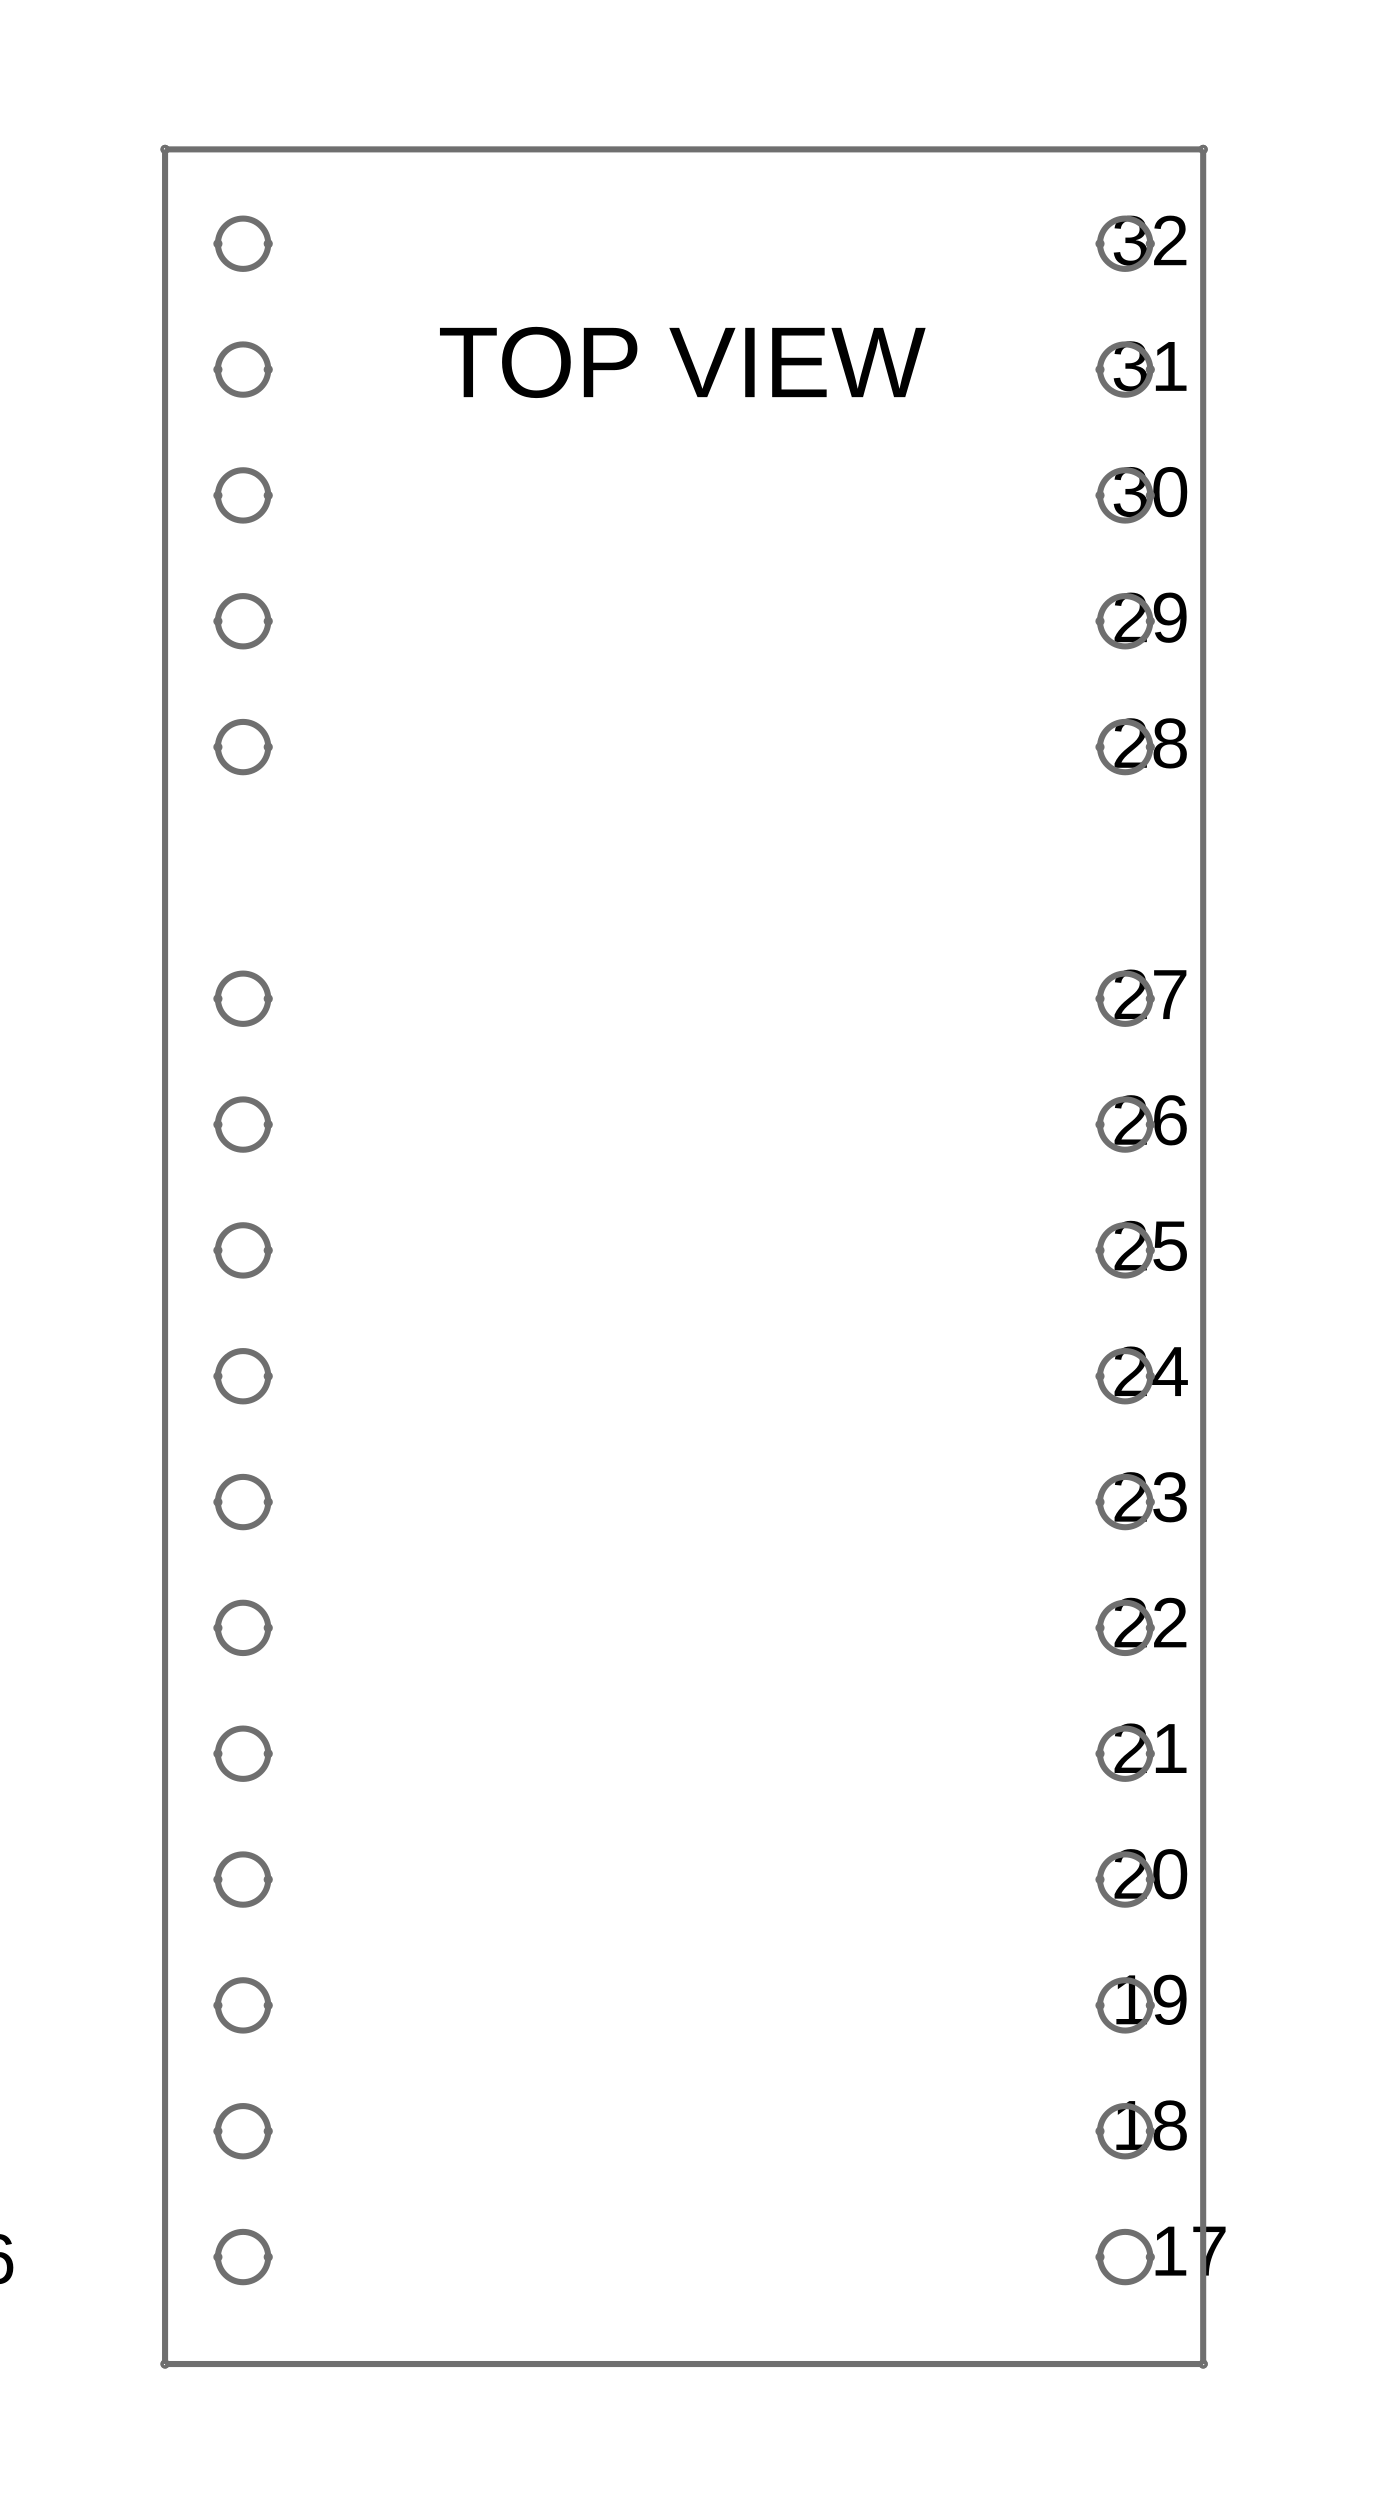
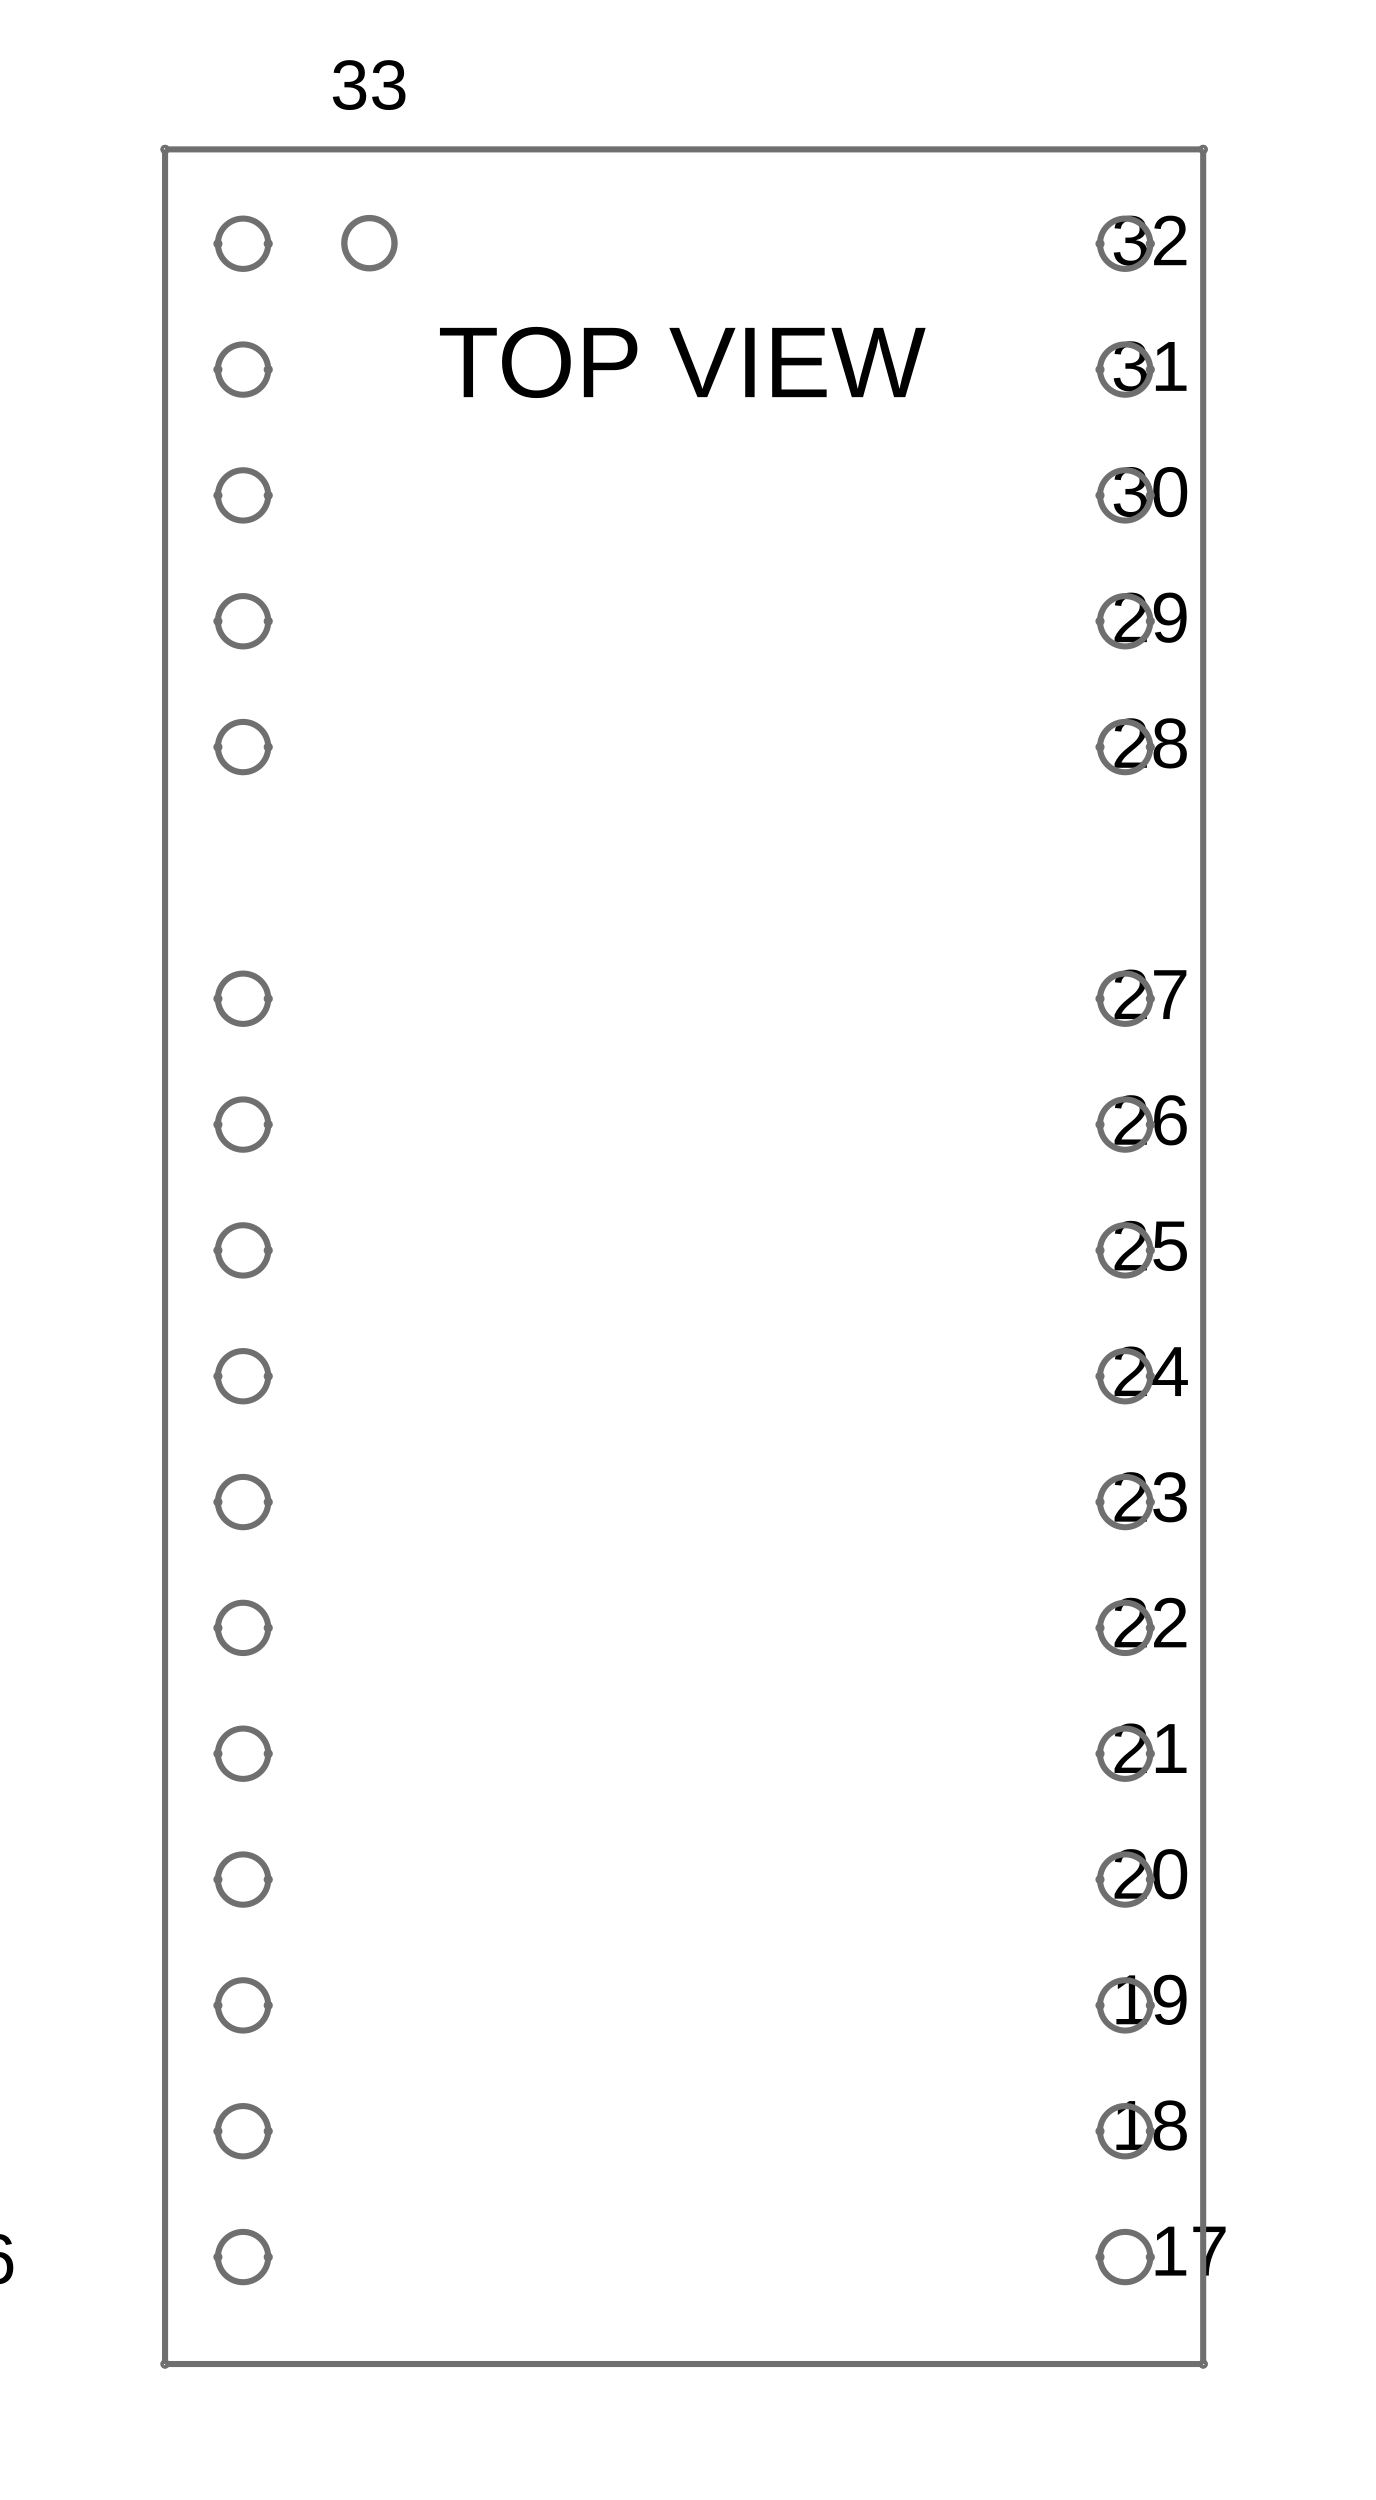
<svg xmlns="http://www.w3.org/2000/svg" version="1.1" id="svg1" width="416" height="756" viewBox="0 0 462.222 840.001">
  <defs id="defs1" />
  <g id="g1" transform="translate(-254.2015,112.1485)">
    <text xml:space="preserve" style="font-size:5.071px;font-family:Arial;-inkscape-font-specification:'Arial, Normal';fill:#000000;stroke-width:0.845" x="325.513" y="24.915" id="text646">
      <tspan id="tspan646" style="stroke-width:0.845" x="325.513" y="24.915" />
    </text>
    <text xml:space="preserve" style="font-style:normal;font-variant:normal;font-weight:normal;font-stretch:normal;font-size:23.704px;line-height:1.77;font-family:Arial;-inkscape-font-specification:'Arial, Normal';font-variant-ligatures:normal;font-variant-caps:normal;font-variant-numeric:normal;font-variant-east-asian:normal;fill:#000000;stroke-width:0.846;stroke-dasharray:none" x="292.65" y="-20.356" id="text647">
      <tspan id="tspan647" style="font-style:normal;font-variant:normal;font-weight:normal;font-stretch:normal;font-size:23.852px;line-height:1.77;font-family:Arial;-inkscape-font-specification:'Arial, Normal';font-variant-ligatures:normal;font-variant-caps:normal;font-variant-numeric:normal;font-variant-east-asian:normal;text-align:end;text-anchor:end;stroke-width:0.846;stroke-dasharray:none" x="292.65" y="-20.356">1</tspan>
      <tspan style="font-style:normal;font-variant:normal;font-weight:normal;font-stretch:normal;font-size:23.852px;line-height:1.77;font-family:Arial;-inkscape-font-specification:'Arial, Normal';font-variant-ligatures:normal;font-variant-caps:normal;font-variant-numeric:normal;font-variant-east-asian:normal;text-align:end;text-anchor:end;stroke-width:0.846;stroke-dasharray:none" x="292.65" y="21.862" id="tspan649">2</tspan>
      <tspan style="font-style:normal;font-variant:normal;font-weight:normal;font-stretch:normal;font-size:23.852px;line-height:1.77;font-family:Arial;-inkscape-font-specification:'Arial, Normal';font-variant-ligatures:normal;font-variant-caps:normal;font-variant-numeric:normal;font-variant-east-asian:normal;text-align:end;text-anchor:end;stroke-width:0.846;stroke-dasharray:none" x="292.65" y="64.08" id="tspan650">3</tspan>
      <tspan style="font-style:normal;font-variant:normal;font-weight:normal;font-stretch:normal;font-size:23.852px;line-height:1.77;font-family:Arial;-inkscape-font-specification:'Arial, Normal';font-variant-ligatures:normal;font-variant-caps:normal;font-variant-numeric:normal;font-variant-east-asian:normal;text-align:end;text-anchor:end;stroke-width:0.846;stroke-dasharray:none" x="292.65" y="106.298" id="tspan651">4</tspan>
      <tspan style="font-style:normal;font-variant:normal;font-weight:normal;font-stretch:normal;font-size:23.852px;line-height:1.77;font-family:Arial;-inkscape-font-specification:'Arial, Normal';font-variant-ligatures:normal;font-variant-caps:normal;font-variant-numeric:normal;font-variant-east-asian:normal;text-align:end;text-anchor:end;stroke-width:0.846;stroke-dasharray:none" x="292.65" y="148.515" id="tspan652">5</tspan>
      <tspan style="font-style:normal;font-variant:normal;font-weight:normal;font-stretch:normal;font-size:23.852px;line-height:1.77;font-family:Arial;-inkscape-font-specification:'Arial, Normal';font-variant-ligatures:normal;font-variant-caps:normal;font-variant-numeric:normal;font-variant-east-asian:normal;text-align:end;text-anchor:end;stroke-width:0.846;stroke-dasharray:none" x="292.65" y="190.733" id="tspan2" />
      <tspan style="font-style:normal;font-variant:normal;font-weight:normal;font-stretch:normal;font-size:23.852px;line-height:1.77;font-family:Arial;-inkscape-font-specification:'Arial, Normal';font-variant-ligatures:normal;font-variant-caps:normal;font-variant-numeric:normal;font-variant-east-asian:normal;text-align:end;text-anchor:end;stroke-width:0.846;stroke-dasharray:none" x="292.65" y="232.951" id="tspan653">6</tspan>
      <tspan style="font-style:normal;font-variant:normal;font-weight:normal;font-stretch:normal;font-size:23.852px;line-height:1.77;font-family:Arial;-inkscape-font-specification:'Arial, Normal';font-variant-ligatures:normal;font-variant-caps:normal;font-variant-numeric:normal;font-variant-east-asian:normal;text-align:end;text-anchor:end;stroke-width:0.846;stroke-dasharray:none" x="292.65" y="275.169" id="tspan654">7</tspan>
      <tspan style="font-style:normal;font-variant:normal;font-weight:normal;font-stretch:normal;font-size:23.852px;line-height:1.77;font-family:Arial;-inkscape-font-specification:'Arial, Normal';font-variant-ligatures:normal;font-variant-caps:normal;font-variant-numeric:normal;font-variant-east-asian:normal;text-align:end;text-anchor:end;stroke-width:0.846;stroke-dasharray:none" x="292.65" y="317.387" id="tspan655">8</tspan>
      <tspan style="font-style:normal;font-variant:normal;font-weight:normal;font-stretch:normal;font-size:23.852px;line-height:1.77;font-family:Arial;-inkscape-font-specification:'Arial, Normal';font-variant-ligatures:normal;font-variant-caps:normal;font-variant-numeric:normal;font-variant-east-asian:normal;text-align:end;text-anchor:end;stroke-width:0.846;stroke-dasharray:none" x="292.65" y="359.605" id="tspan656">9</tspan>
      <tspan style="font-style:normal;font-variant:normal;font-weight:normal;font-stretch:normal;font-size:23.852px;line-height:1.77;font-family:Arial;-inkscape-font-specification:'Arial, Normal';font-variant-ligatures:normal;font-variant-caps:normal;font-variant-numeric:normal;font-variant-east-asian:normal;text-align:end;text-anchor:end;stroke-width:0.846;stroke-dasharray:none" x="292.65" y="401.823" id="tspan657">10</tspan>
      <tspan style="font-style:normal;font-variant:normal;font-weight:normal;font-stretch:normal;font-size:23.852px;line-height:1.77;font-family:Arial;-inkscape-font-specification:'Arial, Normal';font-variant-ligatures:normal;font-variant-caps:normal;font-variant-numeric:normal;font-variant-east-asian:normal;text-align:end;text-anchor:end;stroke-width:0.846;stroke-dasharray:none" x="292.65" y="444.04" id="tspan659">11</tspan>
      <tspan style="font-style:normal;font-variant:normal;font-weight:normal;font-stretch:normal;font-size:23.852px;line-height:1.77;font-family:Arial;-inkscape-font-specification:'Arial, Normal';font-variant-ligatures:normal;font-variant-caps:normal;font-variant-numeric:normal;font-variant-east-asian:normal;text-align:end;text-anchor:end;stroke-width:0.846;stroke-dasharray:none" x="292.65" y="486.258" id="tspan660">12</tspan>
      <tspan style="font-style:normal;font-variant:normal;font-weight:normal;font-stretch:normal;font-size:23.852px;line-height:1.77;font-family:Arial;-inkscape-font-specification:'Arial, Normal';font-variant-ligatures:normal;font-variant-caps:normal;font-variant-numeric:normal;font-variant-east-asian:normal;text-align:end;text-anchor:end;stroke-width:0.846;stroke-dasharray:none" x="292.65" y="528.476" id="tspan661">13</tspan>
      <tspan style="font-style:normal;font-variant:normal;font-weight:normal;font-stretch:normal;font-size:23.852px;line-height:1.77;font-family:Arial;-inkscape-font-specification:'Arial, Normal';font-variant-ligatures:normal;font-variant-caps:normal;font-variant-numeric:normal;font-variant-east-asian:normal;text-align:end;text-anchor:end;stroke-width:0.846;stroke-dasharray:none" x="292.65" y="570.694" id="tspan662">14</tspan>
      <tspan style="font-style:normal;font-variant:normal;font-weight:normal;font-stretch:normal;font-size:23.852px;line-height:1.77;font-family:Arial;-inkscape-font-specification:'Arial, Normal';font-variant-ligatures:normal;font-variant-caps:normal;font-variant-numeric:normal;font-variant-east-asian:normal;text-align:end;text-anchor:end;stroke-width:0.846;stroke-dasharray:none" x="292.65" y="612.912" id="tspan658">15</tspan>
      <tspan style="font-style:normal;font-variant:normal;font-weight:normal;font-stretch:normal;font-size:23.852px;line-height:1.77;font-family:Arial;-inkscape-font-specification:'Arial, Normal';font-variant-ligatures:normal;font-variant-caps:normal;font-variant-numeric:normal;font-variant-east-asian:normal;text-align:end;text-anchor:end;stroke-width:0.846;stroke-dasharray:none" x="292.65" y="655.13" id="tspan3">16</tspan>
+     </text>
+     <text xml:space="preserve" style="font-style:normal;font-variant:normal;font-weight:normal;font-stretch:normal;font-size:23.704px;line-height:1.77;font-family:Arial;-inkscape-font-specification:'Arial, Normal';font-variant-ligatures:normal;font-variant-caps:normal;font-variant-numeric:normal;font-variant-east-asian:normal;fill:#000000;stroke-width:0.846;stroke-dasharray:none" x="365.123" y="-75.409" id="text647-6">
+       <tspan id="tspan1" x="365.123" y="-75.409">33</tspan>
    </text>
    <text xml:space="preserve" style="font-style:normal;font-variant:normal;font-weight:normal;font-stretch:normal;font-size:23.704px;line-height:1.77;font-family:Arial;-inkscape-font-specification:'Arial, Normal';font-variant-ligatures:normal;font-variant-caps:normal;font-variant-numeric:normal;font-variant-east-asian:normal;fill:#000000;stroke-width:0.845" x="700.127" y="-23.038" id="text647-0">
      <tspan style="font-style:normal;font-variant:normal;font-weight:normal;font-stretch:normal;font-size:23.852px;line-height:1.77;font-family:Arial;-inkscape-font-specification:'Arial, Normal';font-variant-ligatures:normal;font-variant-caps:normal;font-variant-numeric:normal;font-variant-east-asian:normal;text-align:end;text-anchor:end;stroke-width:0.845" x="700.127" y="-23.038" id="tspan34">32</tspan>
      <tspan style="font-style:normal;font-variant:normal;font-weight:normal;font-stretch:normal;font-size:23.852px;line-height:1.77;font-family:Arial;-inkscape-font-specification:'Arial, Normal';font-variant-ligatures:normal;font-variant-caps:normal;font-variant-numeric:normal;font-variant-east-asian:normal;text-align:end;text-anchor:end;stroke-width:0.845" x="700.127" y="19.18" id="tspan33">31</tspan>
      <tspan style="font-style:normal;font-variant:normal;font-weight:normal;font-stretch:normal;font-size:23.852px;line-height:1.77;font-family:Arial;-inkscape-font-specification:'Arial, Normal';font-variant-ligatures:normal;font-variant-caps:normal;font-variant-numeric:normal;font-variant-east-asian:normal;text-align:end;text-anchor:end;stroke-width:0.845" x="700.127" y="61.398" id="tspan32">30</tspan>
      <tspan style="font-style:normal;font-variant:normal;font-weight:normal;font-stretch:normal;font-size:23.852px;line-height:1.77;font-family:Arial;-inkscape-font-specification:'Arial, Normal';font-variant-ligatures:normal;font-variant-caps:normal;font-variant-numeric:normal;font-variant-east-asian:normal;text-align:end;text-anchor:end;stroke-width:0.845" x="700.127" y="103.616" id="tspan23">29</tspan>
      <tspan style="font-style:normal;font-variant:normal;font-weight:normal;font-stretch:normal;font-size:23.852px;line-height:1.77;font-family:Arial;-inkscape-font-specification:'Arial, Normal';font-variant-ligatures:normal;font-variant-caps:normal;font-variant-numeric:normal;font-variant-east-asian:normal;text-align:end;text-anchor:end;stroke-width:0.845" x="700.127" y="145.833" id="tspan24">28</tspan>
      <tspan style="font-style:normal;font-variant:normal;font-weight:normal;font-stretch:normal;font-size:23.852px;line-height:1.77;font-family:Arial;-inkscape-font-specification:'Arial, Normal';font-variant-ligatures:normal;font-variant-caps:normal;font-variant-numeric:normal;font-variant-east-asian:normal;text-align:end;text-anchor:end;stroke-width:0.845" x="700.127" y="188.051" id="tspan25" />
      <tspan style="font-style:normal;font-variant:normal;font-weight:normal;font-stretch:normal;font-size:23.852px;line-height:1.77;font-family:Arial;-inkscape-font-specification:'Arial, Normal';font-variant-ligatures:normal;font-variant-caps:normal;font-variant-numeric:normal;font-variant-east-asian:normal;text-align:end;text-anchor:end;stroke-width:0.845" x="700.127" y="230.269" id="tspan35">27</tspan>
      <tspan style="font-style:normal;font-variant:normal;font-weight:normal;font-stretch:normal;font-size:23.852px;line-height:1.77;font-family:Arial;-inkscape-font-specification:'Arial, Normal';font-variant-ligatures:normal;font-variant-caps:normal;font-variant-numeric:normal;font-variant-east-asian:normal;text-align:end;text-anchor:end;stroke-width:0.845" x="700.127" y="272.487" id="tspan26">26</tspan>
      <tspan style="font-style:normal;font-variant:normal;font-weight:normal;font-stretch:normal;font-size:23.852px;line-height:1.77;font-family:Arial;-inkscape-font-specification:'Arial, Normal';font-variant-ligatures:normal;font-variant-caps:normal;font-variant-numeric:normal;font-variant-east-asian:normal;text-align:end;text-anchor:end;stroke-width:0.845" x="700.127" y="314.705" id="tspan27">25</tspan>
      <tspan style="font-style:normal;font-variant:normal;font-weight:normal;font-stretch:normal;font-size:23.852px;line-height:1.77;font-family:Arial;-inkscape-font-specification:'Arial, Normal';font-variant-ligatures:normal;font-variant-caps:normal;font-variant-numeric:normal;font-variant-east-asian:normal;text-align:end;text-anchor:end;stroke-width:0.845" x="700.127" y="356.923" id="tspan28">24</tspan>
      <tspan style="font-style:normal;font-variant:normal;font-weight:normal;font-stretch:normal;font-size:23.852px;line-height:1.77;font-family:Arial;-inkscape-font-specification:'Arial, Normal';font-variant-ligatures:normal;font-variant-caps:normal;font-variant-numeric:normal;font-variant-east-asian:normal;text-align:end;text-anchor:end;stroke-width:0.845" x="700.127" y="399.141" id="tspan29">23</tspan>
      <tspan style="font-style:normal;font-variant:normal;font-weight:normal;font-stretch:normal;font-size:23.852px;line-height:1.77;font-family:Arial;-inkscape-font-specification:'Arial, Normal';font-variant-ligatures:normal;font-variant-caps:normal;font-variant-numeric:normal;font-variant-east-asian:normal;text-align:end;text-anchor:end;stroke-width:0.845" x="700.127" y="441.359" id="tspan30">22</tspan>
      <tspan style="font-style:normal;font-variant:normal;font-weight:normal;font-stretch:normal;font-size:23.852px;line-height:1.77;font-family:Arial;-inkscape-font-specification:'Arial, Normal';font-variant-ligatures:normal;font-variant-caps:normal;font-variant-numeric:normal;font-variant-east-asian:normal;text-align:end;text-anchor:end;stroke-width:0.845" x="700.127" y="483.576" id="tspan31">21</tspan>
      <tspan style="font-style:normal;font-variant:normal;font-weight:normal;font-stretch:normal;font-size:23.852px;line-height:1.77;font-family:Arial;-inkscape-font-specification:'Arial, Normal';font-variant-ligatures:normal;font-variant-caps:normal;font-variant-numeric:normal;font-variant-east-asian:normal;text-align:end;text-anchor:end;stroke-width:0.845" x="700.127" y="525.794" id="tspan22">20</tspan>
      <tspan style="font-style:normal;font-variant:normal;font-weight:normal;font-stretch:normal;font-size:23.852px;line-height:1.77;font-family:Arial;-inkscape-font-specification:'Arial, Normal';font-variant-ligatures:normal;font-variant-caps:normal;font-variant-numeric:normal;font-variant-east-asian:normal;text-align:end;text-anchor:end;stroke-width:0.845" x="700.127" y="568.012" id="tspan21">19</tspan>
      <tspan style="font-style:normal;font-variant:normal;font-weight:normal;font-stretch:normal;font-size:23.852px;line-height:1.77;font-family:Arial;-inkscape-font-specification:'Arial, Normal';font-variant-ligatures:normal;font-variant-caps:normal;font-variant-numeric:normal;font-variant-east-asian:normal;text-align:end;text-anchor:end;stroke-width:0.845" x="700.127" y="610.23" id="tspan20">18</tspan>
      <tspan style="font-style:normal;font-variant:normal;font-weight:normal;font-stretch:normal;font-size:23.852px;line-height:1.77;font-family:Arial;-inkscape-font-specification:'Arial, Normal';font-variant-ligatures:normal;font-variant-caps:normal;font-variant-numeric:normal;font-variant-east-asian:normal;text-align:end;text-anchor:end;stroke-width:0.845" x="700.127" y="652.448" id="tspan19">17</tspan>
    </text>
    <text xml:space="preserve" style="font-style:normal;font-variant:normal;font-weight:normal;font-stretch:normal;font-size:17.129px;font-family:Arial;-inkscape-font-specification:'Arial, Normal';font-variant-ligatures:normal;font-variant-caps:normal;font-variant-numeric:normal;font-variant-east-asian:normal;fill:#000000;stroke-width:0.845" x="401.256" y="21.284" id="text702">
      <tspan id="tspan702" style="font-style:normal;font-variant:normal;font-weight:normal;font-stretch:normal;font-size:33.807px;font-family:Arial;-inkscape-font-specification:'Arial, Normal';font-variant-ligatures:normal;font-variant-caps:normal;font-variant-numeric:normal;font-variant-east-asian:normal;stroke-width:0.845" x="401.256" y="21.284">TOP VIEW</tspan>
    </text>
    <g id="g36" transform="matrix(1.417769,0,0,1.417769,-128.7204,10.77803)">
      <path d="m 555.231,-51.303 1.1e-4,524.852" style="fill:none;stroke:#6f6f6f;stroke-width:1.44;stroke-dasharray:none;stroke-opacity:1" id="path632" />
      <path d="m 554.858,-51.303 a 0.373,0.373 0 0 0 0.746,0 0.373,0.373 0 0 0 -0.746,0 z" style="fill:none;stroke:#6f6f6f;stroke-width:1.44;stroke-dasharray:none;stroke-opacity:1" id="path633" />
      <path d="m 554.858,473.549 a 0.373,0.373 0 0 0 0.746,0 0.373,0.373 0 0 0 -0.746,0 z" style="fill:none;stroke:#6f6f6f;stroke-width:1.44;stroke-dasharray:none;stroke-opacity:1" id="path634" />
      <path d="M 309.206,473.549 H 555.231" style="fill:none;stroke:#6f6f6f;stroke-width:1.44;stroke-dasharray:none;stroke-opacity:1" id="path635" />
      <path d="m 308.834,473.549 a 0.373,0.373 0 0 0 0.746,0 0.373,0.373 0 0 0 -0.746,0 z" style="fill:none;stroke:#6f6f6f;stroke-width:1.44;stroke-dasharray:none;stroke-opacity:1" id="path636" />
      <path d="m 554.858,473.549 a 0.373,0.373 0 0 0 0.746,0 0.373,0.373 0 0 0 -0.746,0 z" style="fill:none;stroke:#6f6f6f;stroke-width:1.44;stroke-dasharray:none;stroke-opacity:1" id="path637" />
      <path d="m 309.206,-51.303 2e-5,524.852" style="fill:none;stroke:#6f6f6f;stroke-width:1.44;stroke-dasharray:none;stroke-opacity:1" id="path638" />
      <path d="m 308.834,-51.303 a 0.373,0.373 0 0 0 0.746,0 0.373,0.373 0 0 0 -0.746,0 z" style="fill:none;stroke:#6f6f6f;stroke-width:1.44;stroke-dasharray:none;stroke-opacity:1" id="path639" />
      <path d="m 308.834,473.549 a 0.373,0.373 0 0 0 0.746,0 0.373,0.373 0 0 0 -0.746,0 z" style="fill:none;stroke:#6f6f6f;stroke-width:1.44;stroke-dasharray:none;stroke-opacity:1" id="path640" />
      <path d="M 309.206,-51.303 H 555.231" style="fill:none;stroke:#6f6f6f;stroke-width:1.44;stroke-dasharray:none;stroke-opacity:1" id="path641" />
      <path d="m 308.834,-51.303 a 0.373,0.373 0 0 0 0.746,0 0.373,0.373 0 0 0 -0.746,0 z" style="fill:none;stroke:#6f6f6f;stroke-width:1.44;stroke-dasharray:none;stroke-opacity:1" id="path642" />
      <path d="m 554.858,-51.303 a 0.373,0.373 0 0 0 0.746,0 0.373,0.373 0 0 0 -0.746,0 z" style="fill:none;stroke:#6f6f6f;stroke-width:1.44;stroke-dasharray:none;stroke-opacity:1" id="path643" />
      <path d="m 542.706,299.095 a 5.964,5.964 0 0 0 -11.928,0 5.964,5.964 0 0 0 11.928,0 z" style="fill:none;stroke:#6f6f6f;stroke-width:1.44;stroke-dasharray:none;stroke-opacity:1" id="path1529" />
      <path d="m 542.333,299.095 a 0.373,0.373 0 0 0 0.746,0 0.373,0.373 0 0 0 -0.746,0 z" style="fill:none;stroke:#6f6f6f;stroke-width:1.44;stroke-dasharray:none;stroke-opacity:1" id="path1530" />
      <path d="m 530.405,299.095 a 0.373,0.373 0 0 0 0.746,0 0.373,0.373 0 0 0 -0.746,0 z" style="fill:none;stroke:#6f6f6f;stroke-width:1.44;stroke-dasharray:none;stroke-opacity:1" id="path1531" />
      <path d="m 333.66,269.274 a 5.964,5.964 0 0 0 -11.928,0 5.964,5.964 0 0 0 11.928,0 z" style="fill:none;stroke:#6f6f6f;stroke-width:1.44;stroke-dasharray:none;stroke-opacity:1" id="path1532" />
      <path d="m 333.287,269.274 a 0.373,0.373 0 0 0 0.746,0 0.373,0.373 0 0 0 -0.746,0 z" style="fill:none;stroke:#6f6f6f;stroke-width:1.44;stroke-dasharray:none;stroke-opacity:1" id="path1533" />
      <path d="m 321.359,269.274 a 0.373,0.373 0 0 0 0.746,0 0.373,0.373 0 0 0 -0.746,0 z" style="fill:none;stroke:#6f6f6f;stroke-width:1.44;stroke-dasharray:none;stroke-opacity:1" id="path1534" />
      <path d="m 333.66,239.452 a 5.964,5.964 0 0 0 -11.928,0 5.964,5.964 0 0 0 11.928,0 z" style="fill:none;stroke:#6f6f6f;stroke-width:1.44;stroke-dasharray:none;stroke-opacity:1" id="path1535" />
      <path d="m 333.287,239.452 a 0.373,0.373 0 0 0 0.746,0 0.373,0.373 0 0 0 -0.746,0 z" style="fill:none;stroke:#6f6f6f;stroke-width:1.44;stroke-dasharray:none;stroke-opacity:1" id="path1536" />
      <path d="m 321.359,239.452 a 0.373,0.373 0 0 0 0.746,0 0.373,0.373 0 0 0 -0.746,0 z" style="fill:none;stroke:#6f6f6f;stroke-width:1.44;stroke-dasharray:none;stroke-opacity:1" id="path1537" />
      <path d="m 333.66,209.631 a 5.964,5.964 0 0 0 -11.928,0 5.964,5.964 0 0 0 11.928,0 z" style="fill:none;stroke:#6f6f6f;stroke-width:1.44;stroke-dasharray:none;stroke-opacity:1" id="path1538" />
      <path d="m 333.287,209.631 a 0.373,0.373 0 0 0 0.746,0 0.373,0.373 0 0 0 -0.746,0 z" style="fill:none;stroke:#6f6f6f;stroke-width:1.44;stroke-dasharray:none;stroke-opacity:1" id="path1539" />
      <path d="m 321.359,209.631 a 0.373,0.373 0 0 0 0.746,0 0.373,0.373 0 0 0 -0.746,0 z" style="fill:none;stroke:#6f6f6f;stroke-width:1.44;stroke-dasharray:none;stroke-opacity:1" id="path1540" />
      <path d="m 333.66,179.81 a 5.964,5.964 0 0 0 -11.928,0 5.964,5.964 0 0 0 11.928,0 z" style="fill:none;stroke:#6f6f6f;stroke-width:1.44;stroke-dasharray:none;stroke-opacity:1" id="path1541" />
      <path d="m 333.287,179.81 a 0.373,0.373 0 0 0 0.746,0 0.373,0.373 0 0 0 -0.746,0 z" style="fill:none;stroke:#6f6f6f;stroke-width:1.44;stroke-dasharray:none;stroke-opacity:1" id="path1542" />
      <path d="m 321.359,179.81 a 0.373,0.373 0 0 0 0.746,0 0.373,0.373 0 0 0 -0.746,0 z" style="fill:none;stroke:#6f6f6f;stroke-width:1.44;stroke-dasharray:none;stroke-opacity:1" id="path1543" />
      <path d="m 333.66,149.989 a 5.964,5.964 0 0 0 -11.928,0 5.964,5.964 0 0 0 11.928,0 z" style="fill:none;stroke:#6f6f6f;stroke-width:1.44;stroke-dasharray:none;stroke-opacity:1" id="path1544" />
      <path d="m 333.287,149.989 a 0.373,0.373 0 0 0 0.746,0 0.373,0.373 0 0 0 -0.746,0 z" style="fill:none;stroke:#6f6f6f;stroke-width:1.44;stroke-dasharray:none;stroke-opacity:1" id="path1545" />
      <path d="m 321.359,149.989 a 0.373,0.373 0 0 0 0.746,0 0.373,0.373 0 0 0 -0.746,0 z" style="fill:none;stroke:#6f6f6f;stroke-width:1.44;stroke-dasharray:none;stroke-opacity:1" id="path1546" />
      <path d="m 333.66,90.347 a 5.964,5.964 0 0 0 -11.928,0 5.964,5.964 0 0 0 11.928,0 z" style="fill:none;stroke:#6f6f6f;stroke-width:1.44;stroke-dasharray:none;stroke-opacity:1" id="path1547" />
      <path d="m 333.287,90.347 a 0.373,0.373 0 0 0 0.746,0 0.373,0.373 0 0 0 -0.746,0 z" style="fill:none;stroke:#6f6f6f;stroke-width:1.44;stroke-dasharray:none;stroke-opacity:1" id="path1548" />
      <path d="m 321.359,90.347 a 0.373,0.373 0 0 0 0.746,0 0.373,0.373 0 0 0 -0.746,0 z" style="fill:none;stroke:#6f6f6f;stroke-width:1.44;stroke-dasharray:none;stroke-opacity:1" id="path1549" />
      <path d="m 333.66,60.526 a 5.964,5.964 0 0 0 -11.928,0 5.964,5.964 0 0 0 11.928,0 z" style="fill:none;stroke:#6f6f6f;stroke-width:1.44;stroke-dasharray:none;stroke-opacity:1" id="path1550" />
      <path d="m 333.287,60.526 a 0.373,0.373 0 0 0 0.746,0 0.373,0.373 0 0 0 -0.746,0 z" style="fill:none;stroke:#6f6f6f;stroke-width:1.44;stroke-dasharray:none;stroke-opacity:1" id="path1551" />
      <path d="m 321.359,60.526 a 0.373,0.373 0 0 0 0.746,0 0.373,0.373 0 0 0 -0.746,0 z" style="fill:none;stroke:#6f6f6f;stroke-width:1.44;stroke-dasharray:none;stroke-opacity:1" id="path1552" />
      <path d="m 333.66,-28.938 a 5.964,5.964 0 0 0 -11.928,0 5.964,5.964 0 0 0 11.928,0 z" style="fill:none;stroke:#6f6f6f;stroke-width:1.44;stroke-dasharray:none;stroke-opacity:1" id="path1553" />
      <path d="m 333.287,-28.938 a 0.373,0.373 0 0 0 0.746,0 0.373,0.373 0 0 0 -0.746,0 z" style="fill:none;stroke:#6f6f6f;stroke-width:1.44;stroke-dasharray:none;stroke-opacity:1" id="path1554" />
      <path d="m 321.359,-28.938 a 0.373,0.373 0 0 0 0.746,0 0.373,0.373 0 0 0 -0.746,0 z" style="fill:none;stroke:#6f6f6f;stroke-width:1.44;stroke-dasharray:none;stroke-opacity:1" id="path1555" />
      <path d="m 333.66,0.884 a 5.964,5.964 0 0 0 -11.928,0 5.964,5.964 0 0 0 11.928,0 z" style="fill:none;stroke:#6f6f6f;stroke-width:1.44;stroke-dasharray:none;stroke-opacity:1" id="path1556" />
      <path d="m 333.287,0.884 a 0.373,0.373 0 0 0 0.746,0 0.373,0.373 0 0 0 -0.746,0 z" style="fill:none;stroke:#6f6f6f;stroke-width:1.44;stroke-dasharray:none;stroke-opacity:1" id="path1557" />
      <path d="m 321.359,0.884 a 0.373,0.373 0 0 0 0.746,0 0.373,0.373 0 0 0 -0.746,0 z" style="fill:none;stroke:#6f6f6f;stroke-width:1.44;stroke-dasharray:none;stroke-opacity:1" id="path1558" />
      <path d="m 333.66,30.705 a 5.964,5.964 0 0 0 -11.928,0 5.964,5.964 0 0 0 11.928,0 z" style="fill:none;stroke:#6f6f6f;stroke-width:1.44;stroke-dasharray:none;stroke-opacity:1" id="path1559" />
      <path d="m 333.287,30.705 a 0.373,0.373 0 0 0 0.746,0 0.373,0.373 0 0 0 -0.746,0 z" style="fill:none;stroke:#6f6f6f;stroke-width:1.44;stroke-dasharray:none;stroke-opacity:1" id="path1560" />
      <path d="m 321.359,30.705 a 0.373,0.373 0 0 0 0.746,0 0.373,0.373 0 0 0 -0.746,0 z" style="fill:none;stroke:#6f6f6f;stroke-width:1.44;stroke-dasharray:none;stroke-opacity:1" id="path1561" />
      <path d="m 542.706,328.916 a 5.964,5.964 0 0 0 -11.928,0 5.964,5.964 0 0 0 11.928,0 z" style="fill:none;stroke:#6f6f6f;stroke-width:1.44;stroke-dasharray:none;stroke-opacity:1" id="path1562" />
      <path d="m 542.333,328.916 a 0.373,0.373 0 0 0 0.746,0 0.373,0.373 0 0 0 -0.746,0 z" style="fill:none;stroke:#6f6f6f;stroke-width:1.44;stroke-dasharray:none;stroke-opacity:1" id="path1563" />
      <path d="m 530.405,328.916 a 0.373,0.373 0 0 0 0.746,0 0.373,0.373 0 0 0 -0.746,0 z" style="fill:none;stroke:#6f6f6f;stroke-width:1.44;stroke-dasharray:none;stroke-opacity:1" id="path1564" />
      <path d="m 542.706,358.737 a 5.964,5.964 0 0 0 -11.928,0 5.964,5.964 0 0 0 11.928,0 z" style="fill:none;stroke:#6f6f6f;stroke-width:1.44;stroke-dasharray:none;stroke-opacity:1" id="path1565" />
      <path d="m 542.333,358.737 a 0.373,0.373 0 0 0 0.746,0 0.373,0.373 0 0 0 -0.746,0 z" style="fill:none;stroke:#6f6f6f;stroke-width:1.44;stroke-dasharray:none;stroke-opacity:1" id="path1566" />
      <path d="m 530.405,358.737 a 0.373,0.373 0 0 0 0.746,0 0.373,0.373 0 0 0 -0.746,0 z" style="fill:none;stroke:#6f6f6f;stroke-width:1.44;stroke-dasharray:none;stroke-opacity:1" id="path1567" />
      <path d="m 542.706,388.558 a 5.964,5.964 0 0 0 -11.928,0 5.964,5.964 0 0 0 11.928,0 z" style="fill:none;stroke:#6f6f6f;stroke-width:1.44;stroke-dasharray:none;stroke-opacity:1" id="path1568" />
      <path d="m 542.333,388.558 a 0.373,0.373 0 0 0 0.746,0 0.373,0.373 0 0 0 -0.746,0 z" style="fill:none;stroke:#6f6f6f;stroke-width:1.44;stroke-dasharray:none;stroke-opacity:1" id="path1569" />
      <path d="m 530.405,388.558 a 0.373,0.373 0 0 0 0.746,0 0.373,0.373 0 0 0 -0.746,0 z" style="fill:none;stroke:#6f6f6f;stroke-width:1.44;stroke-dasharray:none;stroke-opacity:1" id="path1570" />
      <path d="m 542.706,418.379 a 5.964,5.964 0 0 0 -11.928,0 5.964,5.964 0 0 0 11.928,0 z" style="fill:none;stroke:#6f6f6f;stroke-width:1.44;stroke-dasharray:none;stroke-opacity:1" id="path1571" />
      <path d="m 542.333,418.379 a 0.373,0.373 0 0 0 0.746,0 0.373,0.373 0 0 0 -0.746,0 z" style="fill:none;stroke:#6f6f6f;stroke-width:1.44;stroke-dasharray:none;stroke-opacity:1" id="path1572" />
      <path d="m 530.405,418.379 a 0.373,0.373 0 0 0 0.746,0 0.373,0.373 0 0 0 -0.746,0 z" style="fill:none;stroke:#6f6f6f;stroke-width:1.44;stroke-dasharray:none;stroke-opacity:1" id="path1573" />
      <path d="m 542.706,448.2 a 5.964,5.964 0 0 0 -11.928,0 5.964,5.964 0 0 0 11.928,0 z" style="fill:none;stroke:#6f6f6f;stroke-width:1.44;stroke-dasharray:none;stroke-opacity:1" id="path1574" />
      <path d="m 542.333,448.2 a 0.373,0.373 0 0 0 0.746,0 0.373,0.373 0 0 0 -0.746,0 z" style="fill:none;stroke:#6f6f6f;stroke-width:1.44;stroke-dasharray:none;stroke-opacity:1" id="path1575" />
      <path d="m 530.405,448.2 a 0.373,0.373 0 0 0 0.746,0 0.373,0.373 0 0 0 -0.746,0 z" style="fill:none;stroke:#6f6f6f;stroke-width:1.44;stroke-dasharray:none;stroke-opacity:1" id="path1576" />
      <path d="m 333.66,448.2 a 5.964,5.964 0 0 0 -11.928,0 5.964,5.964 0 0 0 11.928,0 z" style="fill:none;stroke:#6f6f6f;stroke-width:1.44;stroke-dasharray:none;stroke-opacity:1" id="path1577" />
      <path d="m 333.287,448.2 a 0.373,0.373 0 0 0 0.746,0 0.373,0.373 0 0 0 -0.746,0 z" style="fill:none;stroke:#6f6f6f;stroke-width:1.44;stroke-dasharray:none;stroke-opacity:1" id="path1578" />
      <path d="m 321.359,448.2 a 0.373,0.373 0 0 0 0.746,0 0.373,0.373 0 0 0 -0.746,0 z" style="fill:none;stroke:#6f6f6f;stroke-width:1.44;stroke-dasharray:none;stroke-opacity:1" id="path1579" />
      <path d="m 333.66,418.379 a 5.964,5.964 0 0 0 -11.928,0 5.964,5.964 0 0 0 11.928,0 z" style="fill:none;stroke:#6f6f6f;stroke-width:1.44;stroke-dasharray:none;stroke-opacity:1" id="path1580" />
      <path d="m 333.287,418.379 a 0.373,0.373 0 0 0 0.746,0 0.373,0.373 0 0 0 -0.746,0 z" style="fill:none;stroke:#6f6f6f;stroke-width:1.44;stroke-dasharray:none;stroke-opacity:1" id="path1581" />
      <path d="m 321.359,418.379 a 0.373,0.373 0 0 0 0.746,0 0.373,0.373 0 0 0 -0.746,0 z" style="fill:none;stroke:#6f6f6f;stroke-width:1.44;stroke-dasharray:none;stroke-opacity:1" id="path1582" />
      <path d="m 333.66,388.558 a 5.964,5.964 0 0 0 -11.928,0 5.964,5.964 0 0 0 11.928,0 z" style="fill:none;stroke:#6f6f6f;stroke-width:1.44;stroke-dasharray:none;stroke-opacity:1" id="path1583" />
      <path d="m 333.287,388.558 a 0.373,0.373 0 0 0 0.746,0 0.373,0.373 0 0 0 -0.746,0 z" style="fill:none;stroke:#6f6f6f;stroke-width:1.44;stroke-dasharray:none;stroke-opacity:1" id="path1584" />
      <path d="m 321.359,388.558 a 0.373,0.373 0 0 0 0.746,0 0.373,0.373 0 0 0 -0.746,0 z" style="fill:none;stroke:#6f6f6f;stroke-width:1.44;stroke-dasharray:none;stroke-opacity:1" id="path1585" />
      <path d="m 333.66,358.737 a 5.964,5.964 0 0 0 -11.928,0 5.964,5.964 0 0 0 11.928,0 z" style="fill:none;stroke:#6f6f6f;stroke-width:1.44;stroke-dasharray:none;stroke-opacity:1" id="path1586" />
      <path d="m 333.287,358.737 a 0.373,0.373 0 0 0 0.746,0 0.373,0.373 0 0 0 -0.746,0 z" style="fill:none;stroke:#6f6f6f;stroke-width:1.44;stroke-dasharray:none;stroke-opacity:1" id="path1587" />
      <path d="m 321.359,358.737 a 0.373,0.373 0 0 0 0.746,0 0.373,0.373 0 0 0 -0.746,0 z" style="fill:none;stroke:#6f6f6f;stroke-width:1.44;stroke-dasharray:none;stroke-opacity:1" id="path1588" />
      <path d="m 333.66,328.916 a 5.964,5.964 0 0 0 -11.928,0 5.964,5.964 0 0 0 11.928,0 z" style="fill:none;stroke:#6f6f6f;stroke-width:1.44;stroke-dasharray:none;stroke-opacity:1" id="path1589" />
      <path d="m 333.287,328.916 a 0.373,0.373 0 0 0 0.746,0 0.373,0.373 0 0 0 -0.746,0 z" style="fill:none;stroke:#6f6f6f;stroke-width:1.44;stroke-dasharray:none;stroke-opacity:1" id="path1590" />
      <path d="m 321.359,328.916 a 0.373,0.373 0 0 0 0.746,0 0.373,0.373 0 0 0 -0.746,0 z" style="fill:none;stroke:#6f6f6f;stroke-width:1.44;stroke-dasharray:none;stroke-opacity:1" id="path1591" />
      <path d="m 333.66,299.095 a 5.964,5.964 0 0 0 -11.928,0 5.964,5.964 0 0 0 11.928,0 z" style="fill:none;stroke:#6f6f6f;stroke-width:1.44;stroke-dasharray:none;stroke-opacity:1" id="path1592" />
      <path d="m 333.287,299.095 a 0.373,0.373 0 0 0 0.746,0 0.373,0.373 0 0 0 -0.746,0 z" style="fill:none;stroke:#6f6f6f;stroke-width:1.44;stroke-dasharray:none;stroke-opacity:1" id="path1593" />
      <path d="m 321.359,299.095 a 0.373,0.373 0 0 0 0.746,0 0.373,0.373 0 0 0 -0.746,0 z" style="fill:none;stroke:#6f6f6f;stroke-width:1.44;stroke-dasharray:none;stroke-opacity:1" id="path1594" />
      <path d="m 542.706,30.704 a 5.964,5.964 0 0 0 -11.928,0 5.964,5.964 0 0 0 11.928,0 z" style="fill:none;stroke:#6f6f6f;stroke-width:1.44;stroke-dasharray:none;stroke-opacity:1" id="path1595" />
      <path d="m 542.333,30.704 a 0.373,0.373 0 0 0 0.746,0 0.373,0.373 0 0 0 -0.746,0 z" style="fill:none;stroke:#6f6f6f;stroke-width:1.44;stroke-dasharray:none;stroke-opacity:1" id="path1596" />
      <path d="m 530.405,30.704 a 0.373,0.373 0 0 0 0.746,0 0.373,0.373 0 0 0 -0.746,0 z" style="fill:none;stroke:#6f6f6f;stroke-width:1.44;stroke-dasharray:none;stroke-opacity:1" id="path1597" />
      <path d="m 542.706,0.883 a 5.964,5.964 0 0 0 -11.928,0 5.964,5.964 0 0 0 11.928,0 z" style="fill:none;stroke:#6f6f6f;stroke-width:1.44;stroke-dasharray:none;stroke-opacity:1" id="path1598" />
      <path d="m 542.333,0.883 a 0.373,0.373 0 0 0 0.746,0 0.373,0.373 0 0 0 -0.746,0 z" style="fill:none;stroke:#6f6f6f;stroke-width:1.44;stroke-dasharray:none;stroke-opacity:1" id="path1599" />
      <path d="m 530.405,0.883 a 0.373,0.373 0 0 0 0.746,0 0.373,0.373 0 0 0 -0.746,0 z" style="fill:none;stroke:#6f6f6f;stroke-width:1.44;stroke-dasharray:none;stroke-opacity:1" id="path1600" />
      <path d="m 542.706,-28.938 a 5.964,5.964 0 0 0 -11.928,0 5.964,5.964 0 0 0 11.928,0 z" style="fill:none;stroke:#6f6f6f;stroke-width:1.44;stroke-dasharray:none;stroke-opacity:1" id="path1601" />
      <path d="m 542.333,-28.938 a 0.373,0.373 0 0 0 0.746,0 0.373,0.373 0 0 0 -0.746,0 z" style="fill:none;stroke:#6f6f6f;stroke-width:1.44;stroke-dasharray:none;stroke-opacity:1" id="path1602" />
      <path d="m 530.405,-28.938 a 0.373,0.373 0 0 0 0.746,0 0.373,0.373 0 0 0 -0.746,0 z" style="fill:none;stroke:#6f6f6f;stroke-width:1.44;stroke-dasharray:none;stroke-opacity:1" id="path1603" />
      <path d="m 542.706,60.526 a 5.964,5.964 0 0 0 -11.928,0 5.964,5.964 0 0 0 11.928,0 z" style="fill:none;stroke:#6f6f6f;stroke-width:1.44;stroke-dasharray:none;stroke-opacity:1" id="path1604" />
      <path d="m 542.333,60.526 a 0.373,0.373 0 0 0 0.746,0 0.373,0.373 0 0 0 -0.746,0 z" style="fill:none;stroke:#6f6f6f;stroke-width:1.44;stroke-dasharray:none;stroke-opacity:1" id="path1605" />
      <path d="m 530.405,60.526 a 0.373,0.373 0 0 0 0.746,0 0.373,0.373 0 0 0 -0.746,0 z" style="fill:none;stroke:#6f6f6f;stroke-width:1.44;stroke-dasharray:none;stroke-opacity:1" id="path1606" />
      <path d="m 542.706,90.347 a 5.964,5.964 0 0 0 -11.928,0 5.964,5.964 0 0 0 11.928,0 z" style="fill:none;stroke:#6f6f6f;stroke-width:1.44;stroke-dasharray:none;stroke-opacity:1" id="path1607" />
      <path d="m 542.333,90.347 a 0.373,0.373 0 0 0 0.746,0 0.373,0.373 0 0 0 -0.746,0 z" style="fill:none;stroke:#6f6f6f;stroke-width:1.44;stroke-dasharray:none;stroke-opacity:1" id="path1608" />
      <path d="m 530.405,90.347 a 0.373,0.373 0 0 0 0.746,0 0.373,0.373 0 0 0 -0.746,0 z" style="fill:none;stroke:#6f6f6f;stroke-width:1.44;stroke-dasharray:none;stroke-opacity:1" id="path1609" />
      <path d="m 542.706,149.989 a 5.964,5.964 0 0 0 -11.928,0 5.964,5.964 0 0 0 11.928,0 z" style="fill:none;stroke:#6f6f6f;stroke-width:1.44;stroke-dasharray:none;stroke-opacity:1" id="path1610" />
      <path d="m 542.333,149.989 a 0.373,0.373 0 0 0 0.746,0 0.373,0.373 0 0 0 -0.746,0 z" style="fill:none;stroke:#6f6f6f;stroke-width:1.44;stroke-dasharray:none;stroke-opacity:1" id="path1611" />
      <path d="m 530.405,149.989 a 0.373,0.373 0 0 0 0.746,0 0.373,0.373 0 0 0 -0.746,0 z" style="fill:none;stroke:#6f6f6f;stroke-width:1.44;stroke-dasharray:none;stroke-opacity:1" id="path1612" />
      <path d="m 542.706,179.81 a 5.964,5.964 0 0 0 -11.928,0 5.964,5.964 0 0 0 11.928,0 z" style="fill:none;stroke:#6f6f6f;stroke-width:1.44;stroke-dasharray:none;stroke-opacity:1" id="path1613" />
      <path d="m 542.333,179.81 a 0.373,0.373 0 0 0 0.746,0 0.373,0.373 0 0 0 -0.746,0 z" style="fill:none;stroke:#6f6f6f;stroke-width:1.44;stroke-dasharray:none;stroke-opacity:1" id="path1614" />
      <path d="m 530.405,179.81 a 0.373,0.373 0 0 0 0.746,0 0.373,0.373 0 0 0 -0.746,0 z" style="fill:none;stroke:#6f6f6f;stroke-width:1.44;stroke-dasharray:none;stroke-opacity:1" id="path1615" />
      <path d="m 542.706,209.631 a 5.964,5.964 0 0 0 -11.928,0 5.964,5.964 0 0 0 11.928,0 z" style="fill:none;stroke:#6f6f6f;stroke-width:1.44;stroke-dasharray:none;stroke-opacity:1" id="path1616" />
      <path d="m 542.333,209.631 a 0.373,0.373 0 0 0 0.746,0 0.373,0.373 0 0 0 -0.746,0 z" style="fill:none;stroke:#6f6f6f;stroke-width:1.44;stroke-dasharray:none;stroke-opacity:1" id="path1617" />
      <path d="m 530.405,209.631 a 0.373,0.373 0 0 0 0.746,0 0.373,0.373 0 0 0 -0.746,0 z" style="fill:none;stroke:#6f6f6f;stroke-width:1.44;stroke-dasharray:none;stroke-opacity:1" id="path1618" />
      <path d="m 542.706,239.452 a 5.964,5.964 0 0 0 -11.928,0 5.964,5.964 0 0 0 11.928,0 z" style="fill:none;stroke:#6f6f6f;stroke-width:1.44;stroke-dasharray:none;stroke-opacity:1" id="path1619" />
      <path d="m 542.333,239.452 a 0.373,0.373 0 0 0 0.746,0 0.373,0.373 0 0 0 -0.746,0 z" style="fill:none;stroke:#6f6f6f;stroke-width:1.44;stroke-dasharray:none;stroke-opacity:1" id="path1620" />
      <path d="m 530.405,239.452 a 0.373,0.373 0 0 0 0.746,0 0.373,0.373 0 0 0 -0.746,0 z" style="fill:none;stroke:#6f6f6f;stroke-width:1.44;stroke-dasharray:none;stroke-opacity:1" id="path1621" />
      <path d="m 542.706,269.274 a 5.964,5.964 0 0 0 -11.928,0 5.964,5.964 0 0 0 11.928,0 z" style="fill:none;stroke:#6f6f6f;stroke-width:1.44;stroke-dasharray:none;stroke-opacity:1" id="path1622" />
      <path d="m 542.333,269.274 a 0.373,0.373 0 0 0 0.746,0 0.373,0.373 0 0 0 -0.746,0 z" style="fill:none;stroke:#6f6f6f;stroke-width:1.44;stroke-dasharray:none;stroke-opacity:1" id="path1623" />
      <path d="m 530.405,269.274 a 0.373,0.373 0 0 0 0.746,0 0.373,0.373 0 0 0 -0.746,0 z" style="fill:none;stroke:#6f6f6f;stroke-width:1.44;stroke-dasharray:none;stroke-opacity:1" id="path1624" />
    </g>
+     <circle style="fill:none;stroke:#727272;stroke-width:2.132;stroke-dasharray:none;stroke-opacity:1" id="path1" cx="378.325" cy="-30.434" r="8.434" />
  </g>
</svg>
